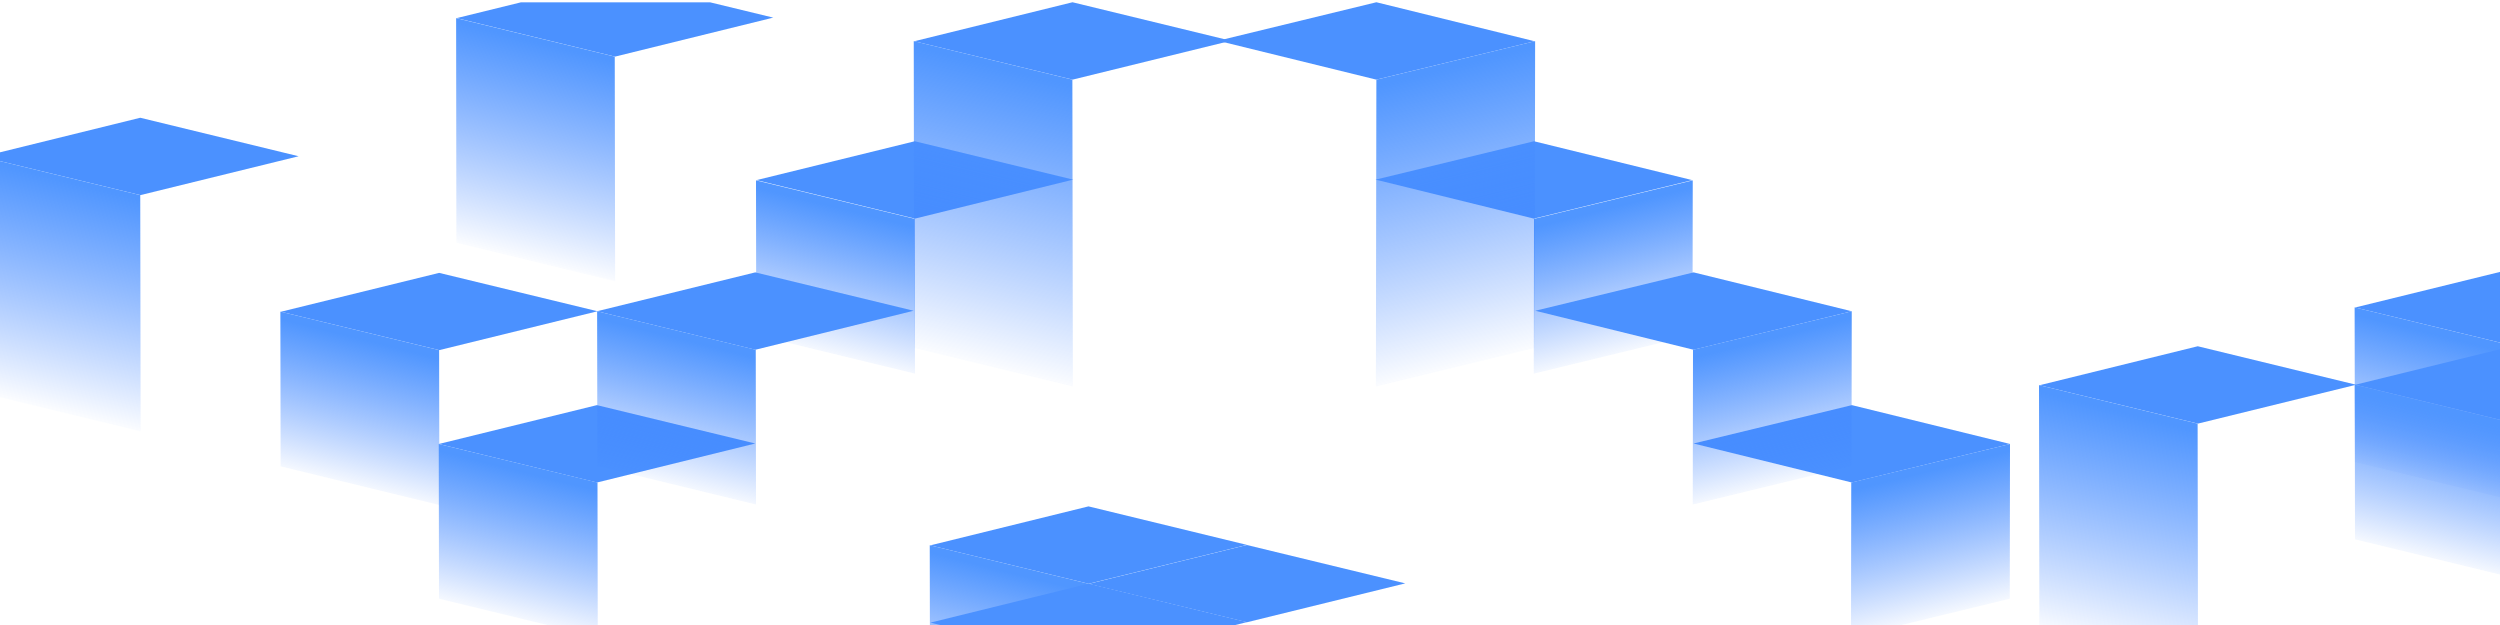
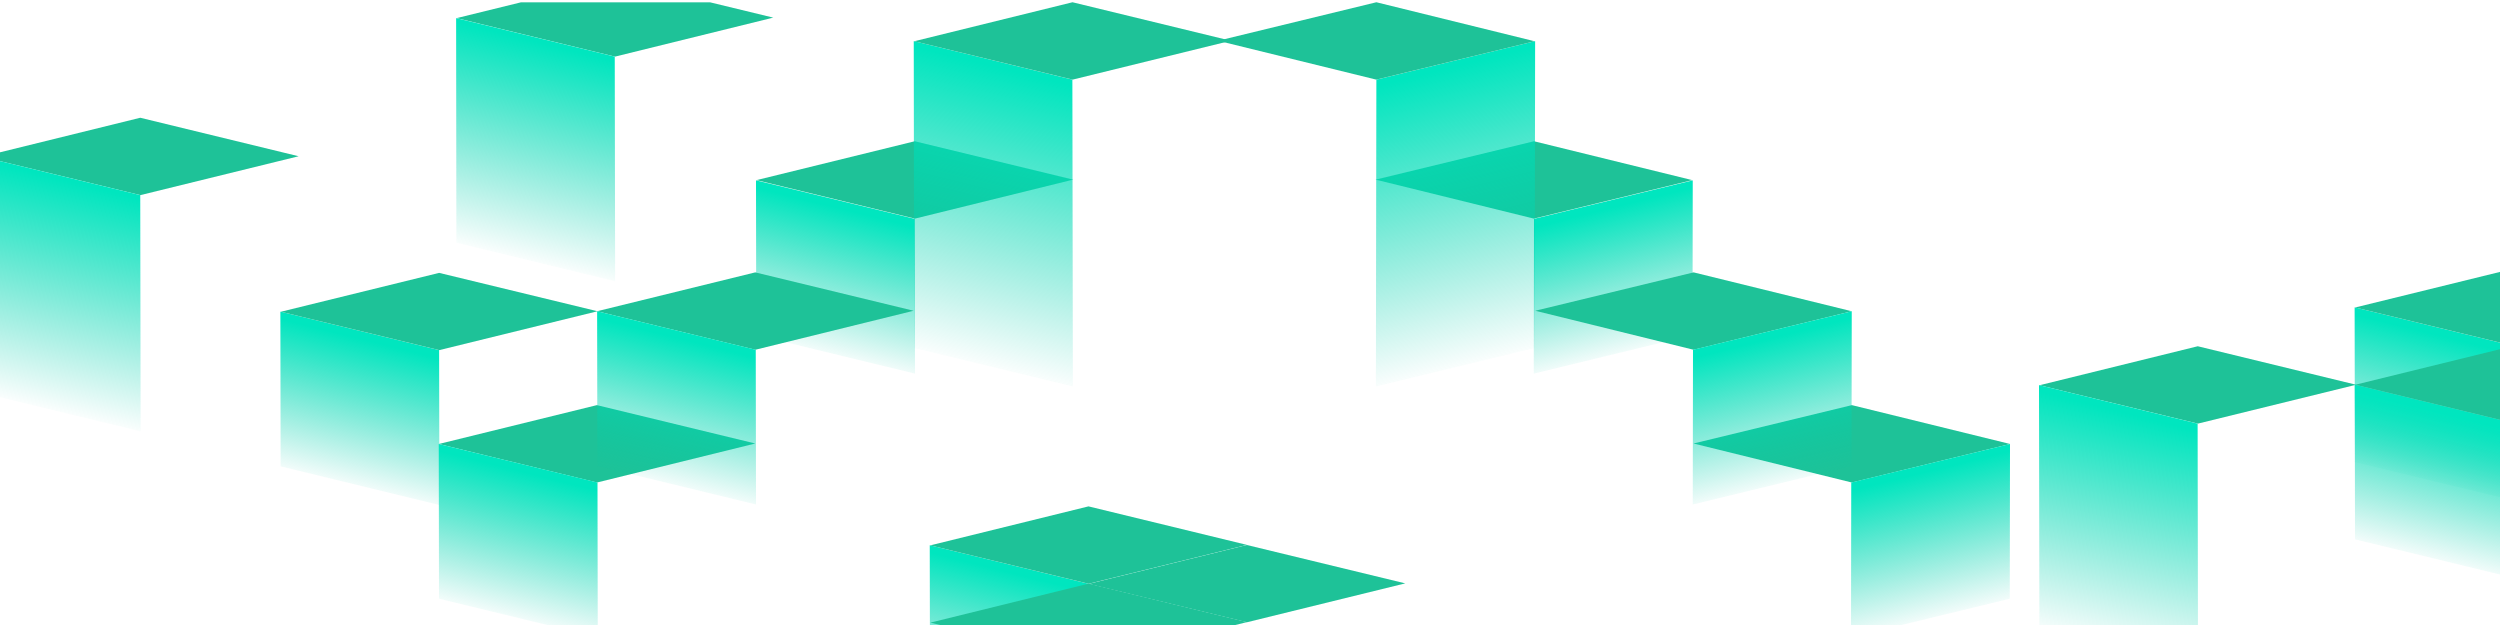
<svg xmlns="http://www.w3.org/2000/svg" xmlns:xlink="http://www.w3.org/1999/xlink" x="0px" y="0px" viewBox="0 0 2000 500" style="enable-background:new 0 0 2000 500;" xml:space="preserve">
  <style type="text/css">
- 	.abstract-shapes-15-0{clip-path:url(#abstractShapes15ID);fill:#4b91ff;}
+ 	.abstract-shapes-15-0{clip-path:url(#abstractShapes15ID);fill:#1EC298;}
	.abstract-shapes-15-1{clip-path:url(#abstractShapes15ID);fill:url(#abstractShapes15ID3);}
	.abstract-shapes-15-2{clip-path:url(#abstractShapes15ID);fill:url(#abstractShapes15ID4);}
	.abstract-shapes-15-3{clip-path:url(#abstractShapes15ID);fill:url(#abstractShapes15ID5);}
	.abstract-shapes-15-4{clip-path:url(#abstractShapes15ID);fill:url(#abstractShapes15ID6);}
	.abstract-shapes-15-5{clip-path:url(#abstractShapes15ID);fill:url(#abstractShapes15ID7);}
	.abstract-shapes-15-6{clip-path:url(#abstractShapes15ID);fill:url(#abstractShapes15ID8);}
	.abstract-shapes-15-7{clip-path:url(#abstractShapes15ID);fill:url(#abstractShapes15ID9);}
	.abstract-shapes-15-8{clip-path:url(#abstractShapes15ID);fill:url(#abstractShapes15ID10);}
	.abstract-shapes-15-9{clip-path:url(#abstractShapes15ID);fill:url(#abstractShapes15ID11);}
	.abstract-shapes-15-10{clip-path:url(#abstractShapes15ID);fill:url(#abstractShapes15ID12);}
	.abstract-shapes-15-11{clip-path:url(#abstractShapes15ID);fill:url(#abstractShapes15ID13);}
	.abstract-shapes-15-12{clip-path:url(#abstractShapes15ID);fill:url(#abstractShapes15ID14);}
	.abstract-shapes-15-13{clip-path:url(#abstractShapes15ID);fill:url(#abstractShapes15ID15);}
	.abstract-shapes-15-14{clip-path:url(#abstractShapes15ID);fill:url(#abstractShapes15ID16);}
	.abstract-shapes-15-15{clip-path:url(#abstractShapes15ID);fill:url(#abstractShapes15ID17);}
</style>
  <g>
    <defs>
      <rect id="abstractShapes15ID1" y="1.8" transform="matrix(-1 -4.489621e-11 4.489621e-11 -1 2000 504.4521)" width="2000" height="500.8" />
    </defs>
    <clipPath id="abstractShapes15ID">
      <use xlink:href="#abstractShapes15ID1" style="overflow:visible;" />
    </clipPath>
    <linearGradient id="abstractShapes15ID3" gradientUnits="userSpaceOnUse" x1="5220.988" y1="8378.657" x2="5191.778" y2="8495.817" gradientTransform="matrix(-1 2.364263e-05 -2.364263e-05 -1 5493.074 8770.009)">
-       <stop offset="0" style="stop-color:#377dff;stop-opacity:0" />
-       <stop offset="1" style="stop-color:#5096ff" />
+       <stop offset="0" style="stop-color:#00c9a7;stop-opacity:0" />
+       <stop offset="1" style="stop-color:#00E6BF" />
    </linearGradient>
    <polygon class="abstract-shapes-15-1" points="224.5,373.1 351.5,404 351.3,280.1 224.3,249.3  " />
    <polygon class="abstract-shapes-15-0" points="351.3,218.3 224.7,249.4 351.4,280.1 478,249  " />
    <linearGradient id="abstractShapes15ID4" gradientUnits="userSpaceOnUse" x1="5472.559" y1="8451.684" x2="5443.349" y2="8568.844" gradientTransform="matrix(-1 0 0 -1 6124.845 8737.96)">
-       <stop offset="0" style="stop-color:#377dff;stop-opacity:0" />
-       <stop offset="1" style="stop-color:#5096ff" />
+       <stop offset="0" style="stop-color:#00c9a7;stop-opacity:0" />
+       <stop offset="1" style="stop-color:#00E6BF" />
    </linearGradient>
    <polygon class="abstract-shapes-15-2" points="605,268.1 732,298.9 731.8,175.1 604.8,144.3  " />
    <polygon class="abstract-shapes-15-0" points="731.8,113 605.2,144.1 731.9,174.9 858.5,143.7  " />
    <linearGradient id="abstractShapes15ID5" gradientUnits="userSpaceOnUse" x1="-3932.058" y1="115.26" x2="-3961.268" y2="232.42" gradientTransform="matrix(-1 0 0 -1 -2000.86 503.15)">
-       <stop offset="0" style="stop-color:#377dff;stop-opacity:0" />
-       <stop offset="1" style="stop-color:#5096ff" />
+       <stop offset="0" style="stop-color:#00c9a7;stop-opacity:0" />
+       <stop offset="1" style="stop-color:#00E6BF" />
    </linearGradient>
    <polygon class="abstract-shapes-15-3" points="1883.9,369.7 2010.9,400.5 2010.7,276.7 1883.7,245.9  " />
    <polygon class="abstract-shapes-15-0" points="2010.7,214.9 1884.1,246 2010.8,276.7 2137.4,245.6  " />
    <linearGradient id="abstractShapes15ID6" gradientUnits="userSpaceOnUse" x1="-2765.389" y1="211.305" x2="-2823.206" y2="443.186" gradientTransform="matrix(-1 0 0 -1 -2000.86 503.15)">
-       <stop offset="0" style="stop-color:#377dff;stop-opacity:0" />
-       <stop offset="1" style="stop-color:#5096ff" />
+       <stop offset="0" style="stop-color:#00c9a7;stop-opacity:0" />
+       <stop offset="1" style="stop-color:#00E6BF" />
    </linearGradient>
    <polygon class="abstract-shapes-15-4" points="731.3,278.4 858.3,309.2 857.9,63.7 731,32.9  " />
    <polygon class="abstract-shapes-15-0" points="858,1.8 731.4,33 858.1,63.7 984.7,32.6  " />
    <linearGradient id="abstractShapes15ID7" gradientUnits="userSpaceOnUse" x1="5207.262" y1="8379.484" x2="5178.052" y2="8496.645" gradientTransform="matrix(-1 1.965122e-05 -1.965122e-05 -1 7138.602 8828.858)">
-       <stop offset="0" style="stop-color:#377dff;stop-opacity:0" />
-       <stop offset="1" style="stop-color:#5096ff" />
+       <stop offset="0" style="stop-color:#00c9a7;stop-opacity:0" />
+       <stop offset="1" style="stop-color:#00E6BF" />
    </linearGradient>
    <polygon class="abstract-shapes-15-5" points="1884,431.5 2011,462.3 2010.8,338.5 1883.8,307.7  " />
    <polygon class="abstract-shapes-15-0" points="2010.8,276.7 1884.2,307.8 2010.9,338.5 2137.5,307.4  " />
    <polygon class="abstract-shapes-15-0" points="477.5,324.1 351,355.2 477.6,386 604.2,354.8  " />
    <linearGradient id="abstractShapes15ID8" gradientUnits="userSpaceOnUse" x1="5726.469" y1="8302.607" x2="5697.259" y2="8419.768" gradientTransform="matrix(-1 1.931079e-05 -1.931079e-05 -1 6124.98 8799.442)">
-       <stop offset="0" style="stop-color:#377dff;stop-opacity:0" />
-       <stop offset="1" style="stop-color:#5096ff" />
+       <stop offset="0" style="stop-color:#00c9a7;stop-opacity:0" />
+       <stop offset="1" style="stop-color:#00E6BF" />
    </linearGradient>
    <polygon class="abstract-shapes-15-6" points="351.2,479 478.2,509.8 478,386 351,355.2  " />
    <polygon class="abstract-shapes-15-0" points="1758.2,277 1631.6,308.2 1758.3,338.9 1884.9,307.8  " />
    <linearGradient id="abstractShapes15ID9" gradientUnits="userSpaceOnUse" x1="-3671.345" y1="-15.069" x2="-3717.146" y2="168.633" gradientTransform="matrix(-1 0 0 -1 -2000.86 503.15)">
-       <stop offset="0" style="stop-color:#377dff;stop-opacity:0" />
-       <stop offset="1" style="stop-color:#5096ff" />
+       <stop offset="0" style="stop-color:#00c9a7;stop-opacity:0" />
+       <stop offset="1" style="stop-color:#00E6BF" />
    </linearGradient>
    <polygon class="abstract-shapes-15-7" points="1631.5,502.5 1758.4,533.3 1758.1,338.9 1631.2,308.1  " />
    <polygon class="abstract-shapes-15-0" points="604.2,217.9 477.6,249 604.3,279.8 730.9,248.6  " />
    <linearGradient id="abstractShapes15ID10" gradientUnits="userSpaceOnUse" x1="5346.563" y1="8343.685" x2="5317.353" y2="8460.846" gradientTransform="matrix(-1 1.940399e-05 -1.940399e-05 -1 5871.725 8734.32)">
-       <stop offset="0" style="stop-color:#377dff;stop-opacity:0" />
-       <stop offset="1" style="stop-color:#5096ff" />
+       <stop offset="0" style="stop-color:#00c9a7;stop-opacity:0" />
+       <stop offset="1" style="stop-color:#00E6BF" />
    </linearGradient>
    <polygon class="abstract-shapes-15-8" points="477.9,372.8 604.8,403.6 604.6,279.8 477.7,249  " />
    <linearGradient id="abstractShapes15ID11" gradientUnits="userSpaceOnUse" x1="5207.209" y1="8379.415" x2="5177.999" y2="8496.574" gradientTransform="matrix(-1 4.326975e-05 -4.326975e-05 -1 5998.805 8957.357)">
-       <stop offset="0" style="stop-color:#377dff;stop-opacity:0" />
-       <stop offset="1" style="stop-color:#5096ff" />
+       <stop offset="0" style="stop-color:#00c9a7;stop-opacity:0" />
+       <stop offset="1" style="stop-color:#00E6BF" />
    </linearGradient>
    <polygon class="abstract-shapes-15-9" points="744,560 870.9,590.8 870.8,467 743.8,436.2  " />
    <polygon class="abstract-shapes-15-0" points="870.9,466.9 744.3,498.1 871,528.8 997.6,497.7  " />
    <polygon class="abstract-shapes-15-0" points="870.8,405.1 744.2,436.3 870.9,467 997.5,435.9  " />
    <polygon class="abstract-shapes-15-0" points="997.5,436 870.9,467.1 997.6,497.8 1124.2,466.7  " />
    <polygon class="abstract-shapes-15-0" points="491.9,-16.6 365.3,14.5 492,45.3 618.6,14.1  " />
    <linearGradient id="abstractShapes15ID12" gradientUnits="userSpaceOnUse" x1="-2407.238" y1="294.765" x2="-2449.612" y2="464.693" gradientTransform="matrix(-1 0 0 -1 -2000.86 503.15)">
-       <stop offset="0" style="stop-color:#377dff;stop-opacity:0" />
-       <stop offset="1" style="stop-color:#5096ff" />
+       <stop offset="0" style="stop-color:#00c9a7;stop-opacity:0" />
+       <stop offset="1" style="stop-color:#00E6BF" />
    </linearGradient>
    <polygon class="abstract-shapes-15-10" points="365.1,194.2 492.1,225 491.8,45.3 364.9,14.5  " />
    <polygon class="abstract-shapes-15-0" points="112.2,94.2 -14.4,125.4 112.3,156.1 238.9,125  " />
    <linearGradient id="abstractShapes15ID13" gradientUnits="userSpaceOnUse" x1="-2026.618" y1="175.478" x2="-2071.158" y2="354.118" gradientTransform="matrix(-1 0 0 -1 -2000.86 503.15)">
-       <stop offset="0" style="stop-color:#377dff;stop-opacity:0" />
-       <stop offset="1" style="stop-color:#5096ff" />
+       <stop offset="0" style="stop-color:#00c9a7;stop-opacity:0" />
+       <stop offset="1" style="stop-color:#00E6BF" />
    </linearGradient>
    <polygon class="abstract-shapes-15-11" points="-14.5,314.3 112.5,345.1 112.2,156.1 -14.8,125.3  " />
    <linearGradient id="abstractShapes15ID14" gradientUnits="userSpaceOnUse" x1="5431.603" y1="8451.684" x2="5402.393" y2="8568.844" gradientTransform="matrix(1 0 0 -1 -4124.845 8737.96)">
-       <stop offset="0" style="stop-color:#377dff;stop-opacity:0" />
-       <stop offset="1" style="stop-color:#5096ff" />
+       <stop offset="0" style="stop-color:#00c9a7;stop-opacity:0" />
+       <stop offset="1" style="stop-color:#00E6BF" />
    </linearGradient>
    <polygon class="abstract-shapes-15-12" points="1354.2,144.3 1227.2,175.1 1227,298.9 1354,268.1  " />
    <polygon class="abstract-shapes-15-0" points="1100.5,143.7 1227.1,174.9 1353.8,144.1 1227.2,113  " />
    <linearGradient id="abstractShapes15ID15" gradientUnits="userSpaceOnUse" x1="-2806.345" y1="211.305" x2="-2864.163" y2="443.186" gradientTransform="matrix(1 0 0 -1 4000.86 503.15)">
-       <stop offset="0" style="stop-color:#377dff;stop-opacity:0" />
-       <stop offset="1" style="stop-color:#5096ff" />
+       <stop offset="0" style="stop-color:#00c9a7;stop-opacity:0" />
+       <stop offset="1" style="stop-color:#00E6BF" />
    </linearGradient>
    <polygon class="abstract-shapes-15-13" points="1228.1,32.9 1101.1,63.7 1100.7,309.2 1227.7,278.4  " />
    <polygon class="abstract-shapes-15-0" points="974.4,32.6 1101,63.7 1227.7,33 1101.1,1.8  " />
    <polygon class="abstract-shapes-15-0" points="1354.8,354.8 1481.4,386 1608.1,355.2 1481.5,324.1  " />
    <linearGradient id="abstractShapes15ID16" gradientUnits="userSpaceOnUse" x1="5685.512" y1="8302.606" x2="5656.302" y2="8419.767" gradientTransform="matrix(1 1.931084e-05 1.931084e-05 -1 -4124.98 8799.442)">
-       <stop offset="0" style="stop-color:#377dff;stop-opacity:0" />
-       <stop offset="1" style="stop-color:#5096ff" />
+       <stop offset="0" style="stop-color:#00c9a7;stop-opacity:0" />
+       <stop offset="1" style="stop-color:#00E6BF" />
    </linearGradient>
    <polygon class="abstract-shapes-15-14" points="1608,355.2 1481,386 1480.8,509.8 1607.8,479  " />
    <polygon class="abstract-shapes-15-0" points="1228.2,248.6 1354.8,279.8 1481.4,249 1354.9,217.9  " />
    <linearGradient id="abstractShapes15ID17" gradientUnits="userSpaceOnUse" x1="5305.606" y1="8343.685" x2="5276.396" y2="8460.845" gradientTransform="matrix(1 1.940404e-05 1.940404e-05 -1 -3871.725 8734.32)">
-       <stop offset="0" style="stop-color:#377dff;stop-opacity:0" />
-       <stop offset="1" style="stop-color:#5096ff" />
+       <stop offset="0" style="stop-color:#00c9a7;stop-opacity:0" />
+       <stop offset="1" style="stop-color:#00E6BF" />
    </linearGradient>
    <polygon class="abstract-shapes-15-15" points="1481.4,249 1354.4,279.8 1354.2,403.6 1481.2,372.8  " />
  </g>
</svg>
